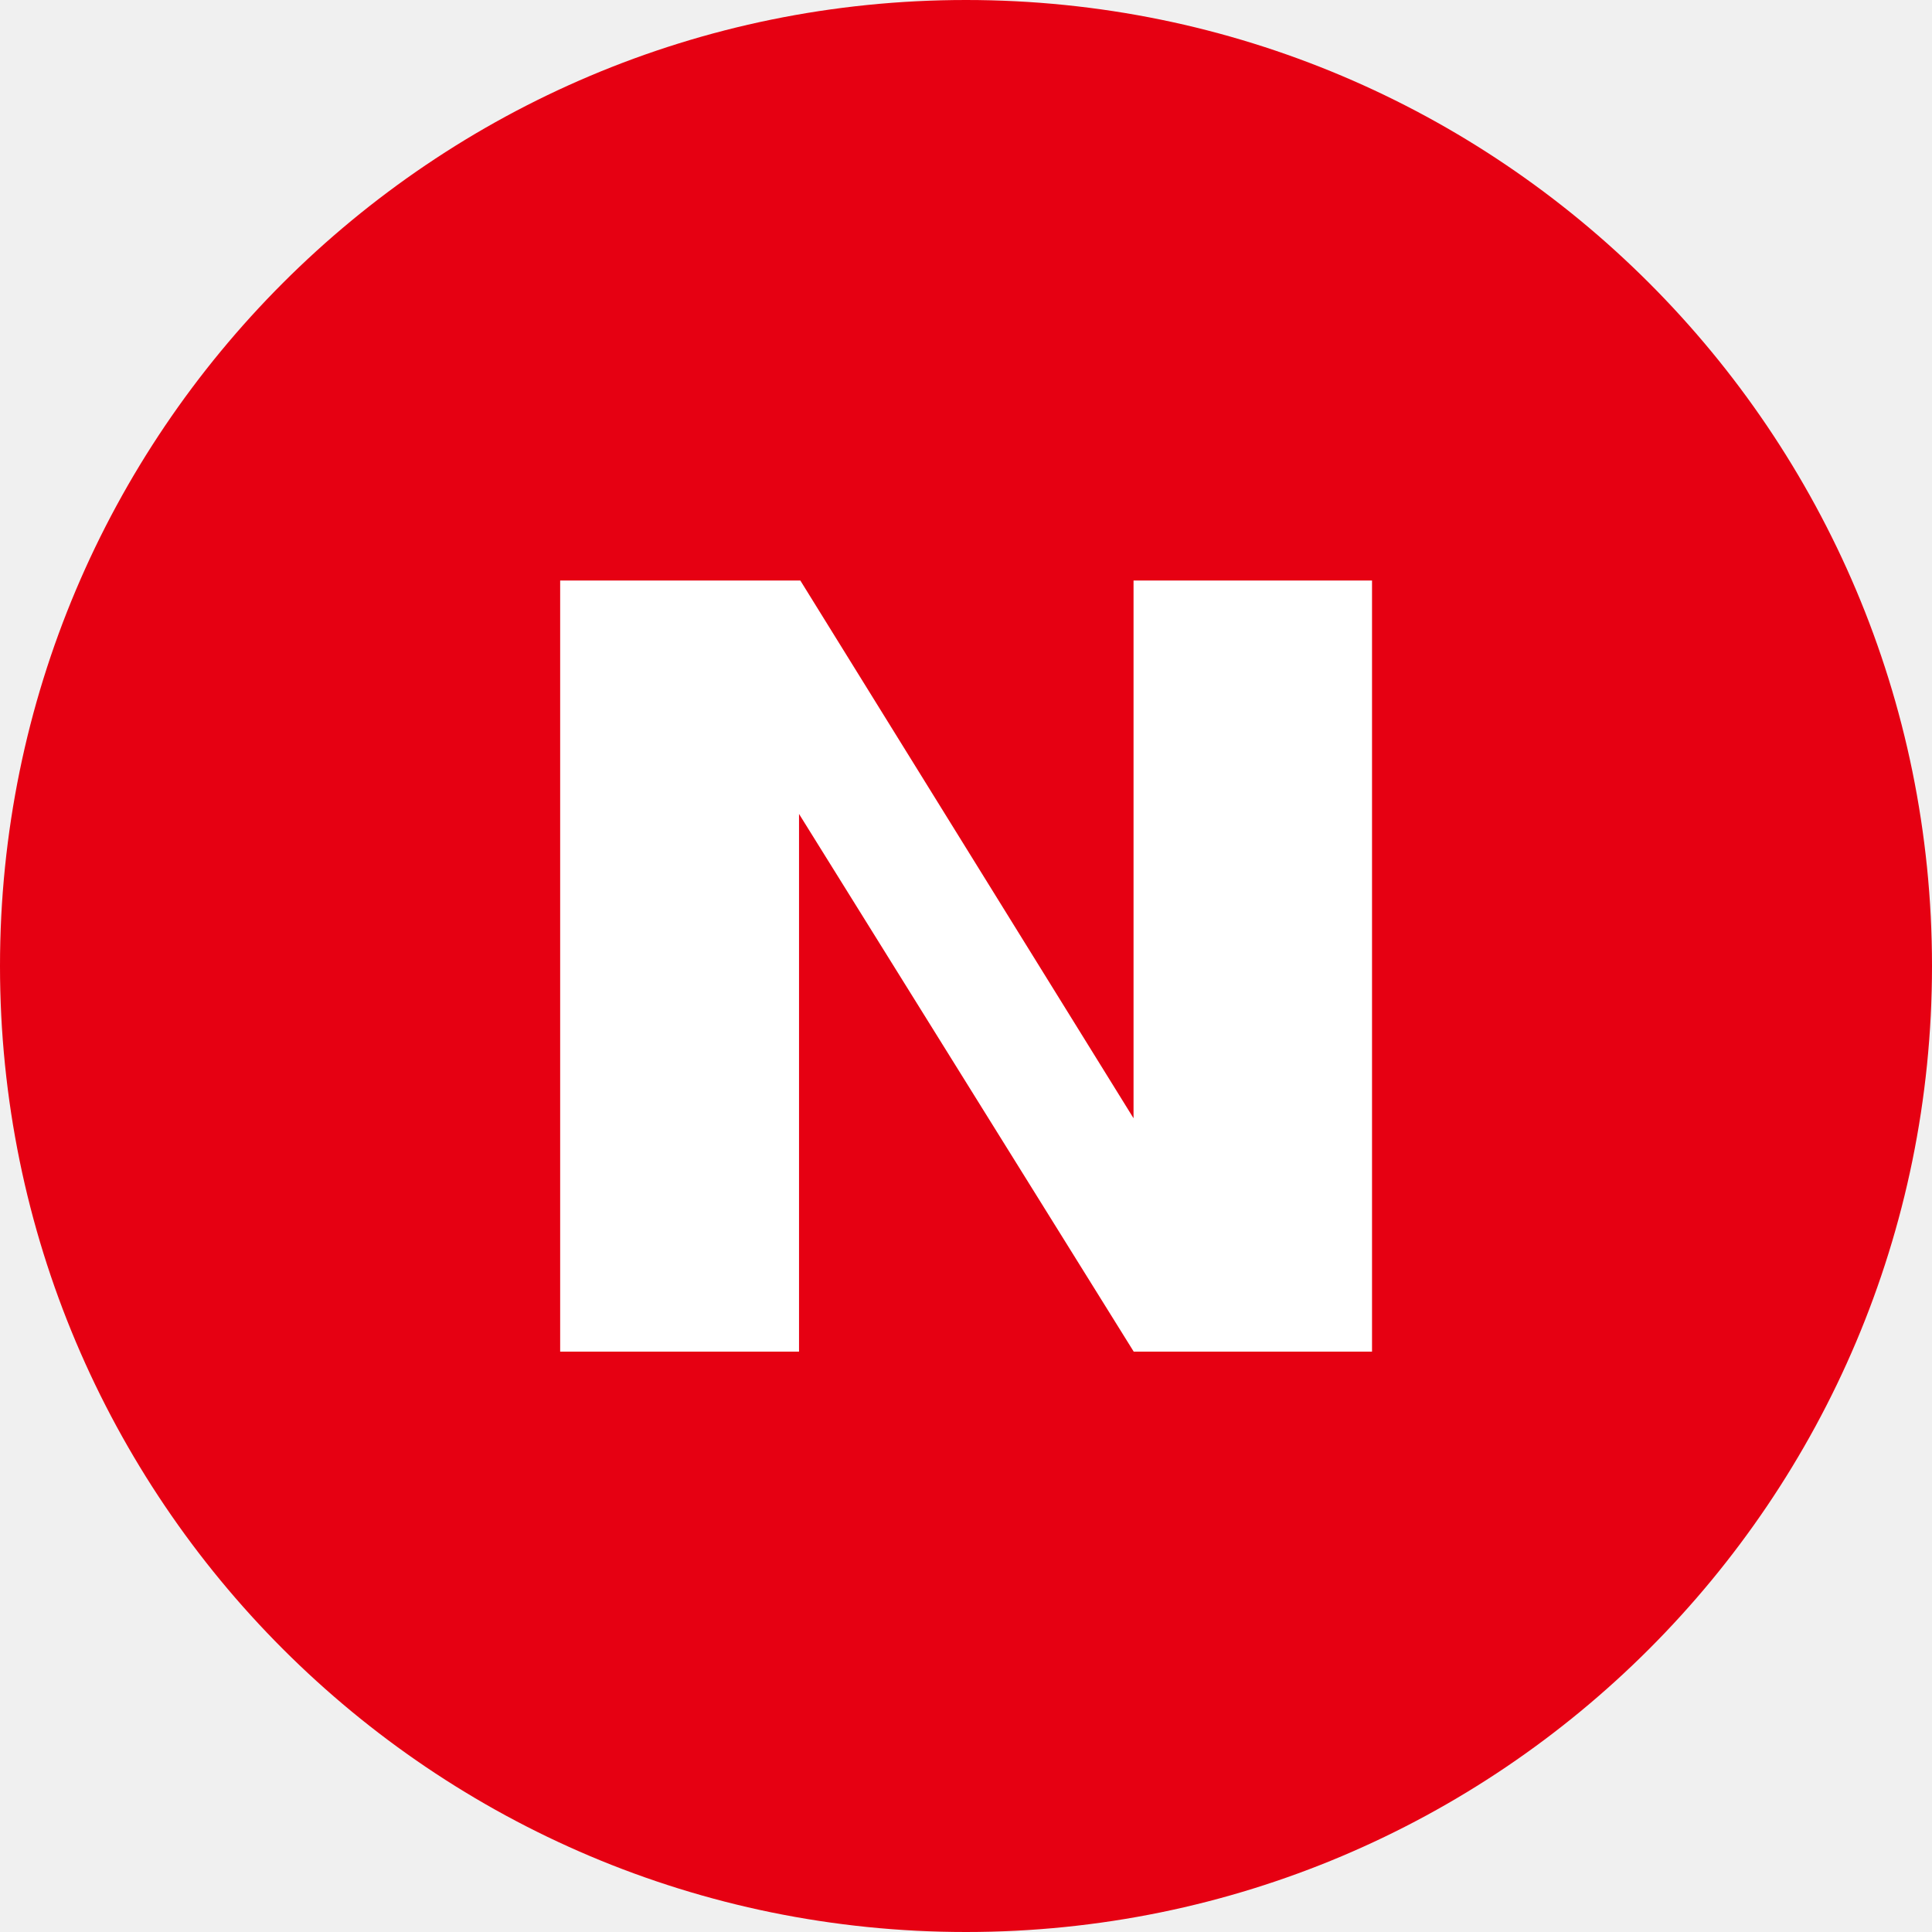
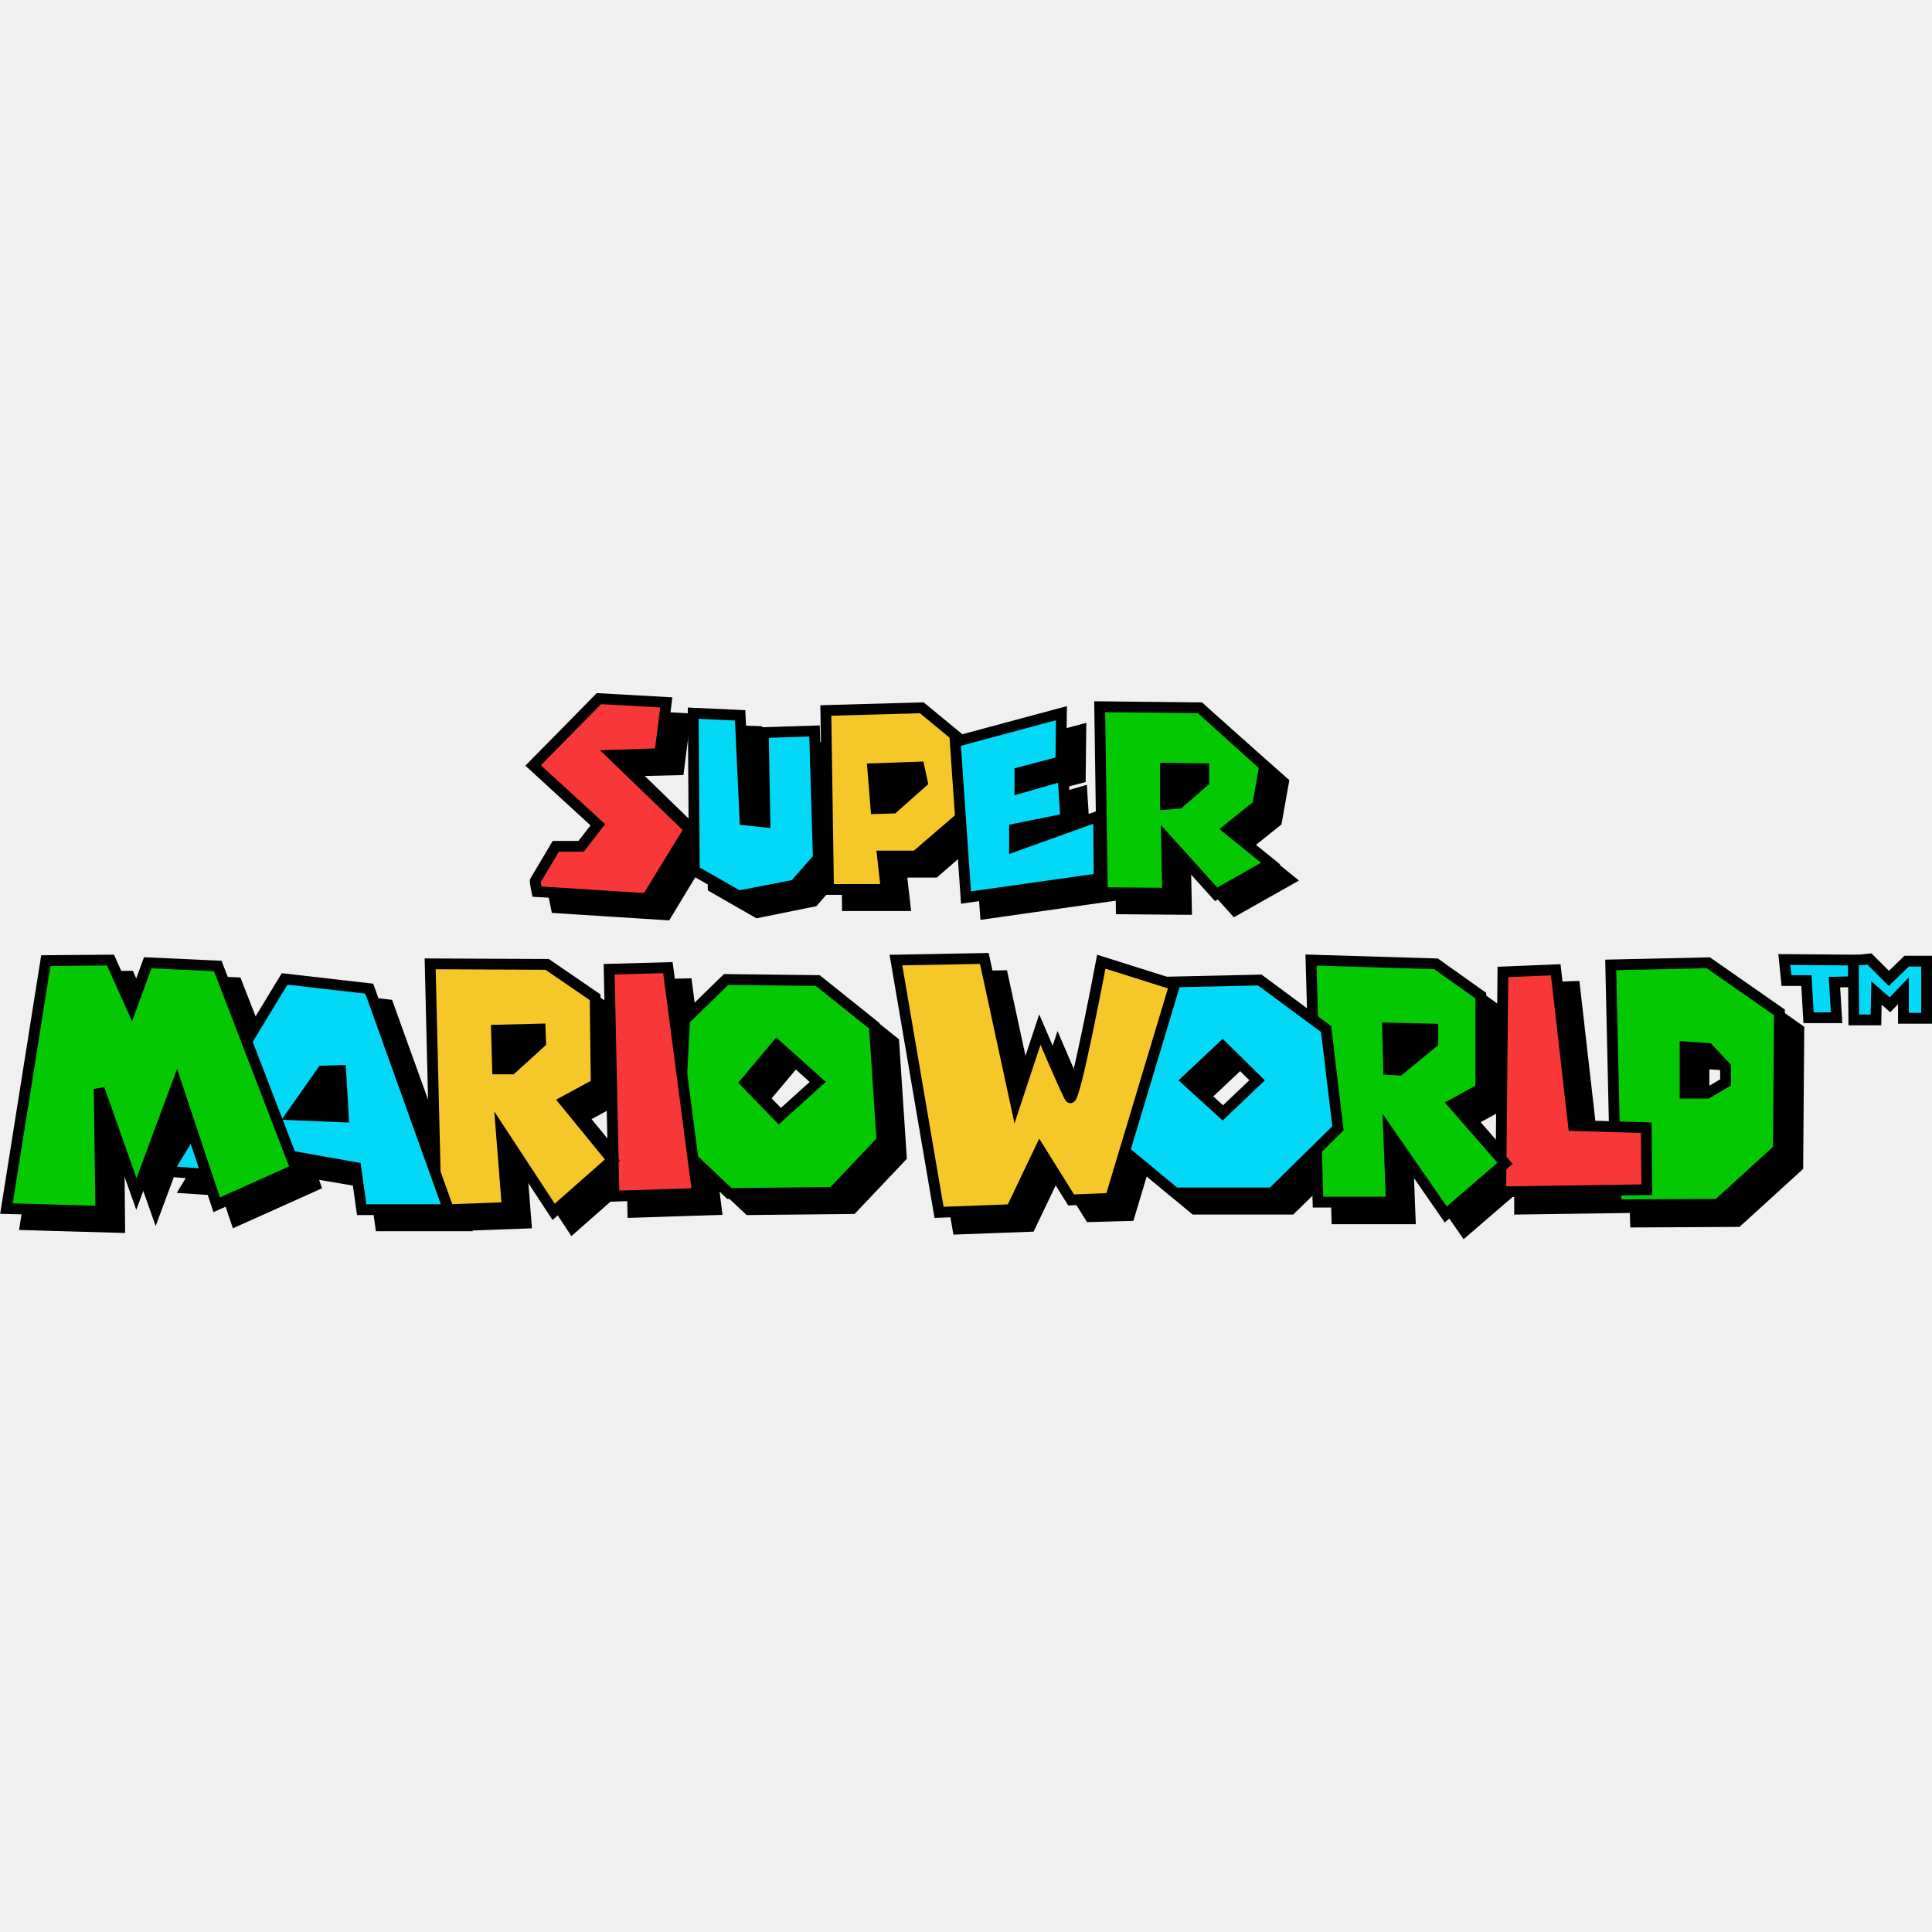
- <svg xmlns="http://www.w3.org/2000/svg" width="1024px" height="1024px" viewBox="0 0 1024 1024">
-   <circle cx="512" cy="512" r="512" style="fill:#e60012" />
-   <path d="M296.9 307.7h127.3l176.6 285v-285h126.4v408.7H600.9l-177.4-285v285H296.9V307.7" style="fill:#fff" />
+ <svg xmlns="http://www.w3.org/2000/svg" width="358.4px" height="358.4px" viewBox="0 -128.6 358.4 358.4" id="svg2">
+   <style>.st0,.st1,.st2,.st3,.st4{stroke:#000;stroke-width:2;stroke-miterlimit:4.1}.st1,.st2,.st3,.st4{fill:#f73738}.st2,.st3,.st4{fill:#04d8f7}.st3,.st4{fill:#f6c729}.st4{fill:#03c802}</style>
+   <path id="path4010" class="st0" d="M114.6 4l-12.2 12.4 12 11-3.1 4h-4.7l-3.8 6.4.4 2 20.4 1.3 7.8-12.9-14.2-13.8 8.7-.2 1.2-9.5-12.5-.7zm92.9 1.6L208 40l12.1.1-.2-10 9.2 10.2 10.1-5.7-7.9-6.4 5.5-4.4 1.3-7.3L226 5.8l-18.5-.2zm-33 .1l-17.8.5.5 33.2h10.7l-.7-6.2h6.2l8.3-7.2 1.1 14.9 24.7-3.5-.1-11.6-15.6 5.6v-3.2l9.4-1.9-.5-8-7.9 2.3v-2.9l7.6-2 .1-8.9-18.6 5-7.4-6.1zm-42.4 1.1l.2 29.2 8.2 4.7 10.4-2.1 4.4-5-.7-23.6-9.4.3-4.3-3.2-8.8-.3zM186 52.4l-16.4.3 8.1 46.7 13.4-.5 5.3-11.1 5.8 9.3 7.3-.2 2.7-9 9.4 7.8h17.9l8.2-8 .3 9.8h13.6l-.5-13 10.6 15.3 10.2-8.8v4.7l21.4-.3.1 2.7 18.9-.1 11.2-10.2.2-25.4-13.3-9.4-18.1.4.7 30.1-7.6-.2-3.3-28.9-9.8.4-.3 34.7-8.9-10.2 5.1-2.8V59.1l-8.3-5.9-23.1-.6.3 10.8-9.8-7.2-17.9.4-11.7-3.7s-5 26.5-5.8 25.2c-.8-1.3-5.6-12.6-5.6-12.6l-4.5 13.7-5.8-26.8zm-162 .1l-12 .1-7.3 46 17.5.5-.2-22.7 6.9 19.5 7.5-20.2 2.8 8.4-4.7 7.7 7.4.5 1.9 5.6 14.7-6.6-.8-2.3 11.8 2 1.1 7.8h16.1v-.1l10.9-.4-1.1-13.9 9.7 14.8 10.9-9.6-8.9-10.9 5.9-3.2-.2-16.1-8.9-6.1-21.6-.2.9 38.8L72 57.8 56.3 56l-7 11.5-5.4-13.8-13-.6-3 8.2c0-.1-3.9-8.8-3.9-8.8zm103.4 1.4l-10.9.3.9 42.1 15.5-.5-.8-6.4 6.8 6.4 19.2-.2 9.1-9.6-1.4-21.3-10.5-8.4-16.9-.1-7.7 7.5-.7 10.4-2.6-20.2zm20.2 14.4l7.6 6.8-7.2 6.5-6.2-6.4 5.8-6.9zm82.7.2l6.4 6.3-6.4 6.1-6.7-6.1 6.7-6.3zm85.8.2l4.3.3 3.2 3.4v2.9l-3.4 2h-4.1v-8.6z" />
+   <path id="path2972-8" class="st1" d="M99.6 36.8l20.4 1.3 7.9-12.9-14.2-13.7 8.7-.3 1.2-9.5-12.5-.7-12.2 12.4 12 11-3.1 4h-4.7l-3.8 6.4c-.1 0 .3 2 .3 2z" />
+   <path id="path3033-6" class="st2" d="M147.4 35.6l4.4-5-.7-23.6-9.5.3.3 16.6-3.7-.4-.9-19.4-8.7-.4.2 29.2 8.2 4.7 10.4-2z" />
+   <path id="path3954" class="st3" d="M171 2.7l-17.8.5.5 33.2h10.7l-.7-6.2h6.2l9.3-8-.2-12.9-8-6.6zm-.5 11l.6 2.8-5.4 4.8-3.2.1-.6-7.4 8.6-.3z" />
+   <path id="path3958" class="st2" d="M179.2 37.9l24.7-3.5-.1-11.6-15.6 5.6v-3.2l9.5-1.9-.5-8-8 2.3v-2.9l7.6-2 .1-9L177.2 9l2 28.9z" />
+   <path id="path3960" class="st4" d="M204 2.5l.5 34.5 12.1.1-.2-10 9.2 10.2 10.1-5.7-7.9-6.4 5.5-4.4 1.3-7.3-12-10.8-18.6-.2zm12.2 11.4l7.1.1v2.4l-4.6 4-2.5.2v-6.7z" />
+   <path id="path3966" class="st4" d="M316.9 50l-18.1.4 1 44.5 18.9-.1 11.2-10.2.2-25.4-13.2-9.2zm-4.3 15.6l4.3.3 3.2 3.4v2.9l-3.4 2h-4.1v-8.6z" />
+   <path id="path3971" class="st1" d="M278.4 92.5l27.1-.4-.1-11.5-13.5-.4-3.3-28.9-9.8.4-.4 40.8z" />
+   <path id="path3973" class="st4" d="M243.2 49.5l1.3 44.9h13.6l-.5-13 10.6 15.3 11-9.5-9.6-11 5.1-2.8V56.1l-8.3-5.9-23.2-.7zm14.2 12.6l8.4.2v2.5l-6.2 5.1-2-.1-.2-7.7z" />
+   <path id="path3978" class="st2" d="M233.7 53.2l-17.9.4-9.5 15 1.2 15.4 10.5 8.7h18l12.2-12-2.2-18.4-12.3-9.1zm-6.9 12.3l6.4 6.3-6.4 6.1-6.7-6.1 6.7-6.3z" />
+   <path id="path3983" class="st3" d="M174.2 96.3l13.4-.5 5.3-11.1 5.8 9.3 7.3-.3 11.9-39.6-13.6-4.3s-5 26.5-5.8 25.2c-.8-1.3-5.6-12.6-5.6-12.6L188.4 76l-5.8-26.8-16.4.3 8 46.8z" />
+   <path id="path3985" class="st4" d="M134.7 53.1l-7.7 7.5-1.2 23.2 9.5 9 19.2-.2 9.1-9.6-1.4-21.3-10.5-8.4-17-.2zm9.4 12.2l7.6 6.8-7.2 6.5-6.2-6.4 5.8-6.9z" />
+   <path id="path3990" class="st1" d="M113 51.2l.9 42.1 15.5-.5-5.5-41.9-10.9.3z" />
+   <path id="path3992" class="st3" d="M79.8 50.2l1.1 45.7 13.2-.5-1.1-14 9.7 14.8 10.9-9.6-8.9-10.9 5.9-3.2-.2-16.1-8.9-6.1-21.7-.1zm20.4 12.1l.1 2.5-5.4 4.9h-2.6l-.2-7.2 8.1-.2z" />
+   <path id="path3997" class="st2" d="M52.8 53L31.1 88.7l9.4.7 4.1-5.2L66 88l1.1 7.8h16.1l-14.7-41L52.8 53zm10.4 17l.5 8.6-9.6-.4 5.7-8.1 3.4-.1z" />
+   <path id="path4002" class="st4" d="M1.2 95.6l17.5.5-.3-22.7 6.9 19.5 7.5-20.2 7.4 22.2 14.7-6.6-14.5-37.7-13-.6-3 8.2-3.9-8.7-12 .1-7.3 46z" />
+   <path id="path4004" class="st2" d="M335.5 60.2h5.2l-.4-6.6 4-.1-.4-4-12.9-.1.4 3.9h3.7l.4 6.9z" />
+   <path id="path4006" class="st2" d="M343.9 60.6l-.1-11 3-.3 3.6 3.6 3.3-3.2h3.7v10.6h-4.3v-5.1l-2.5 2.6-2.5-2.2-.1 5h-4.1z" />
</svg>
